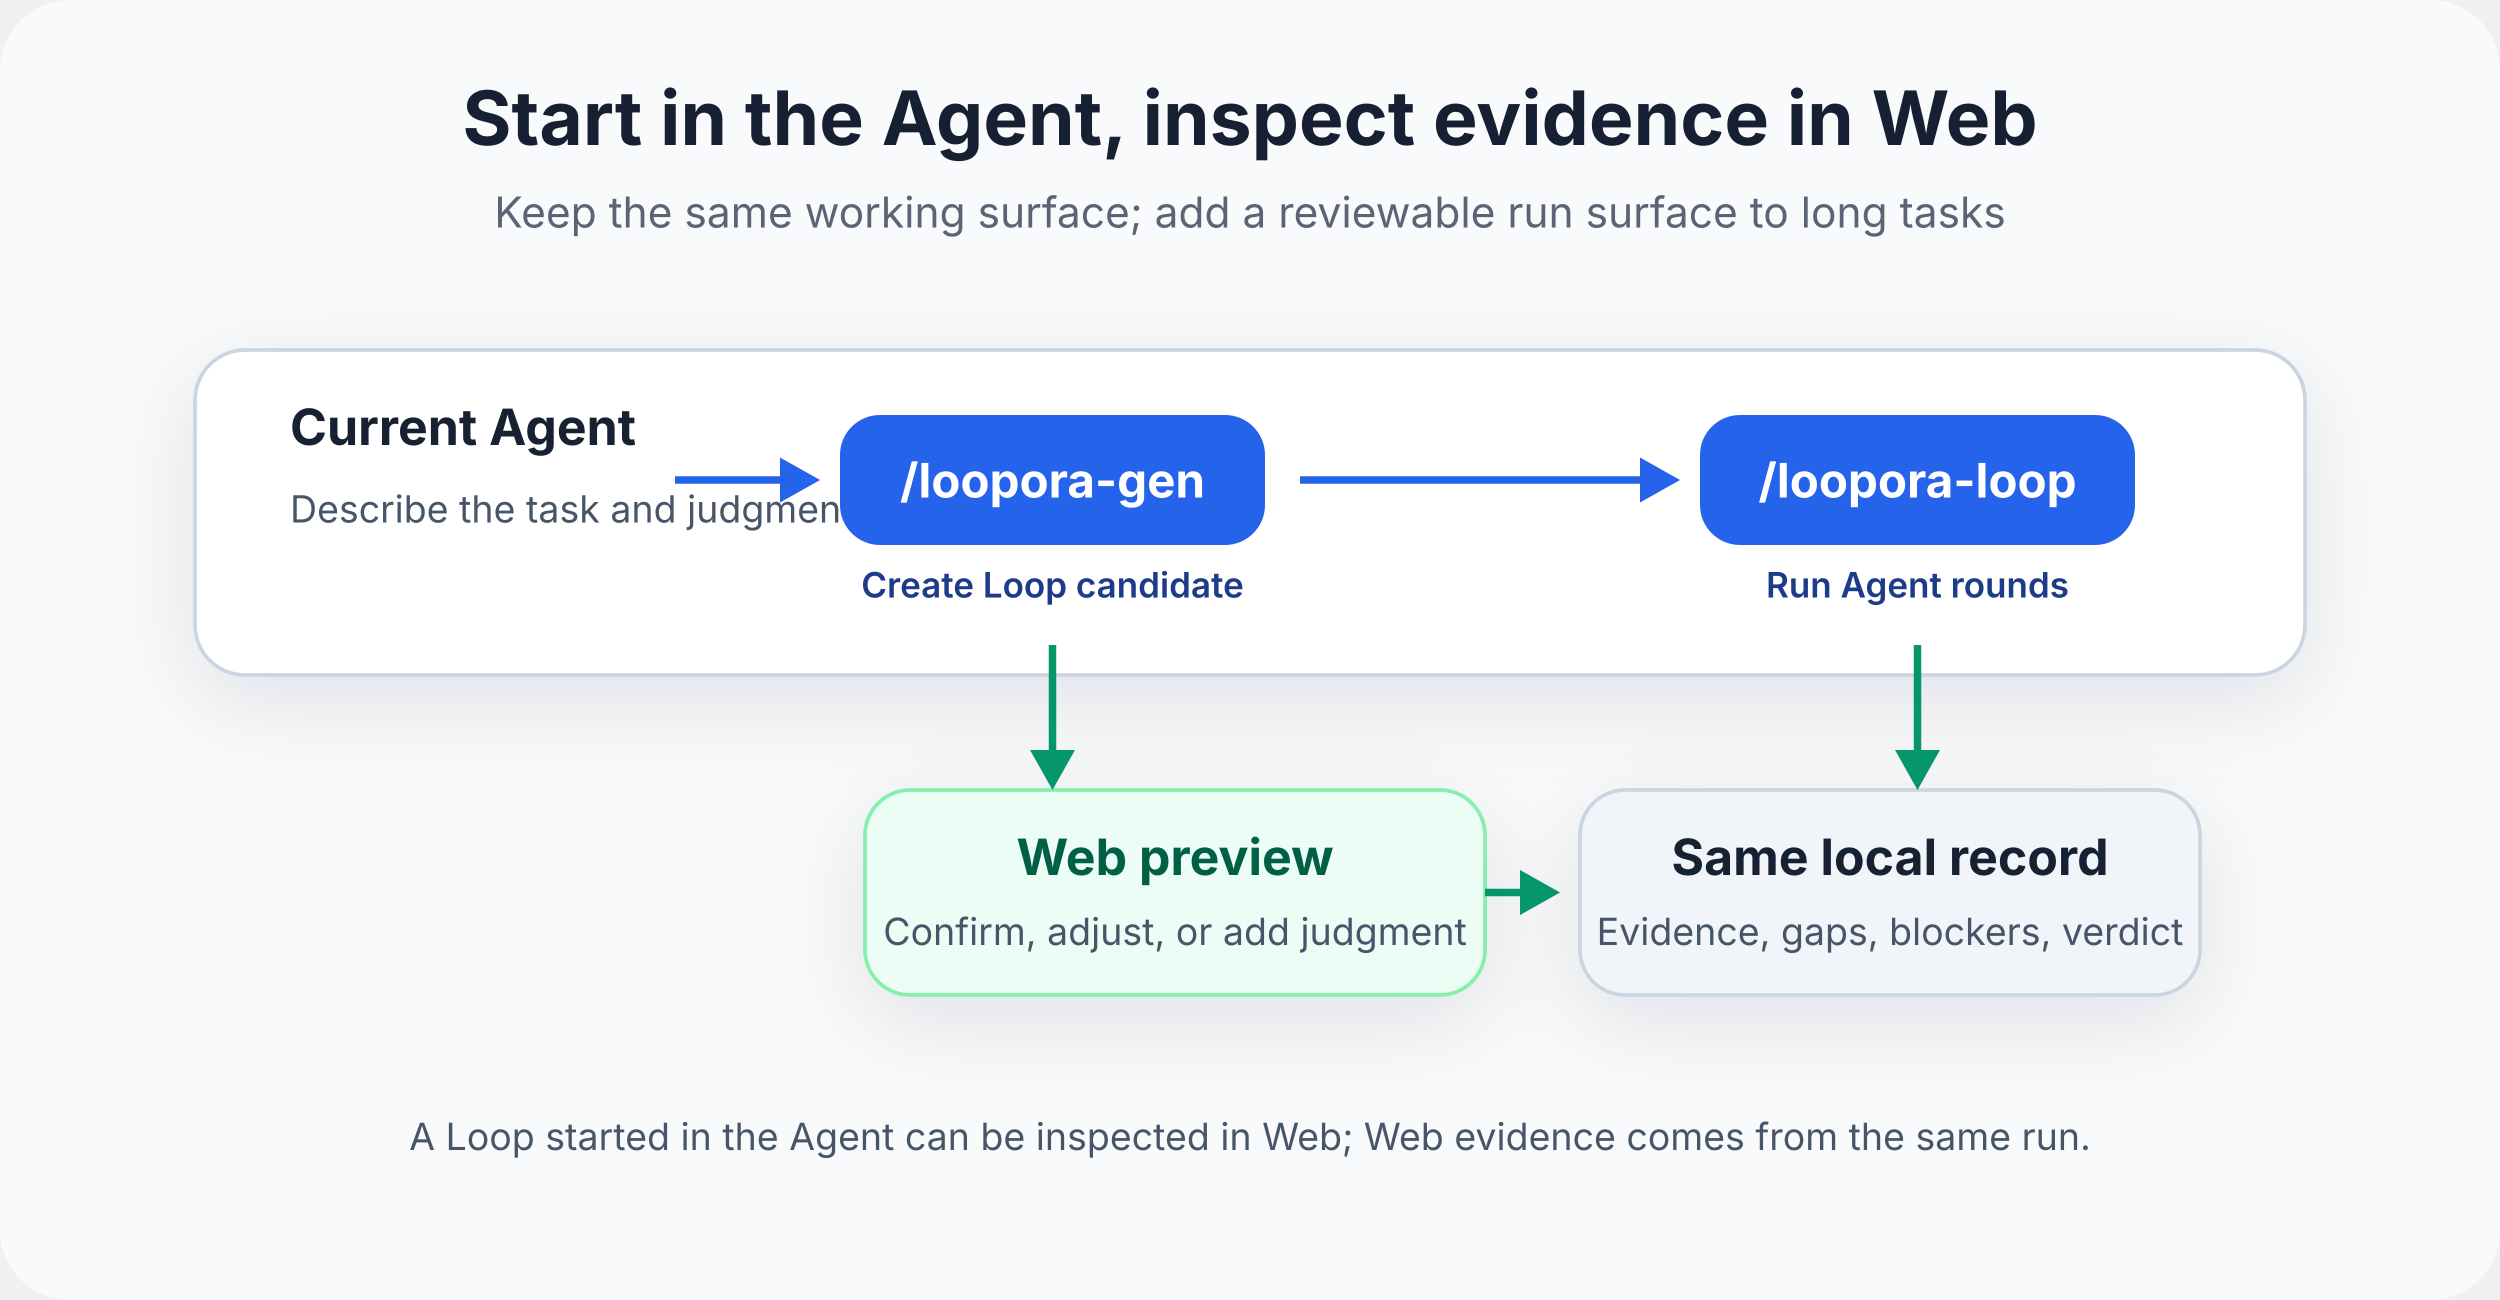
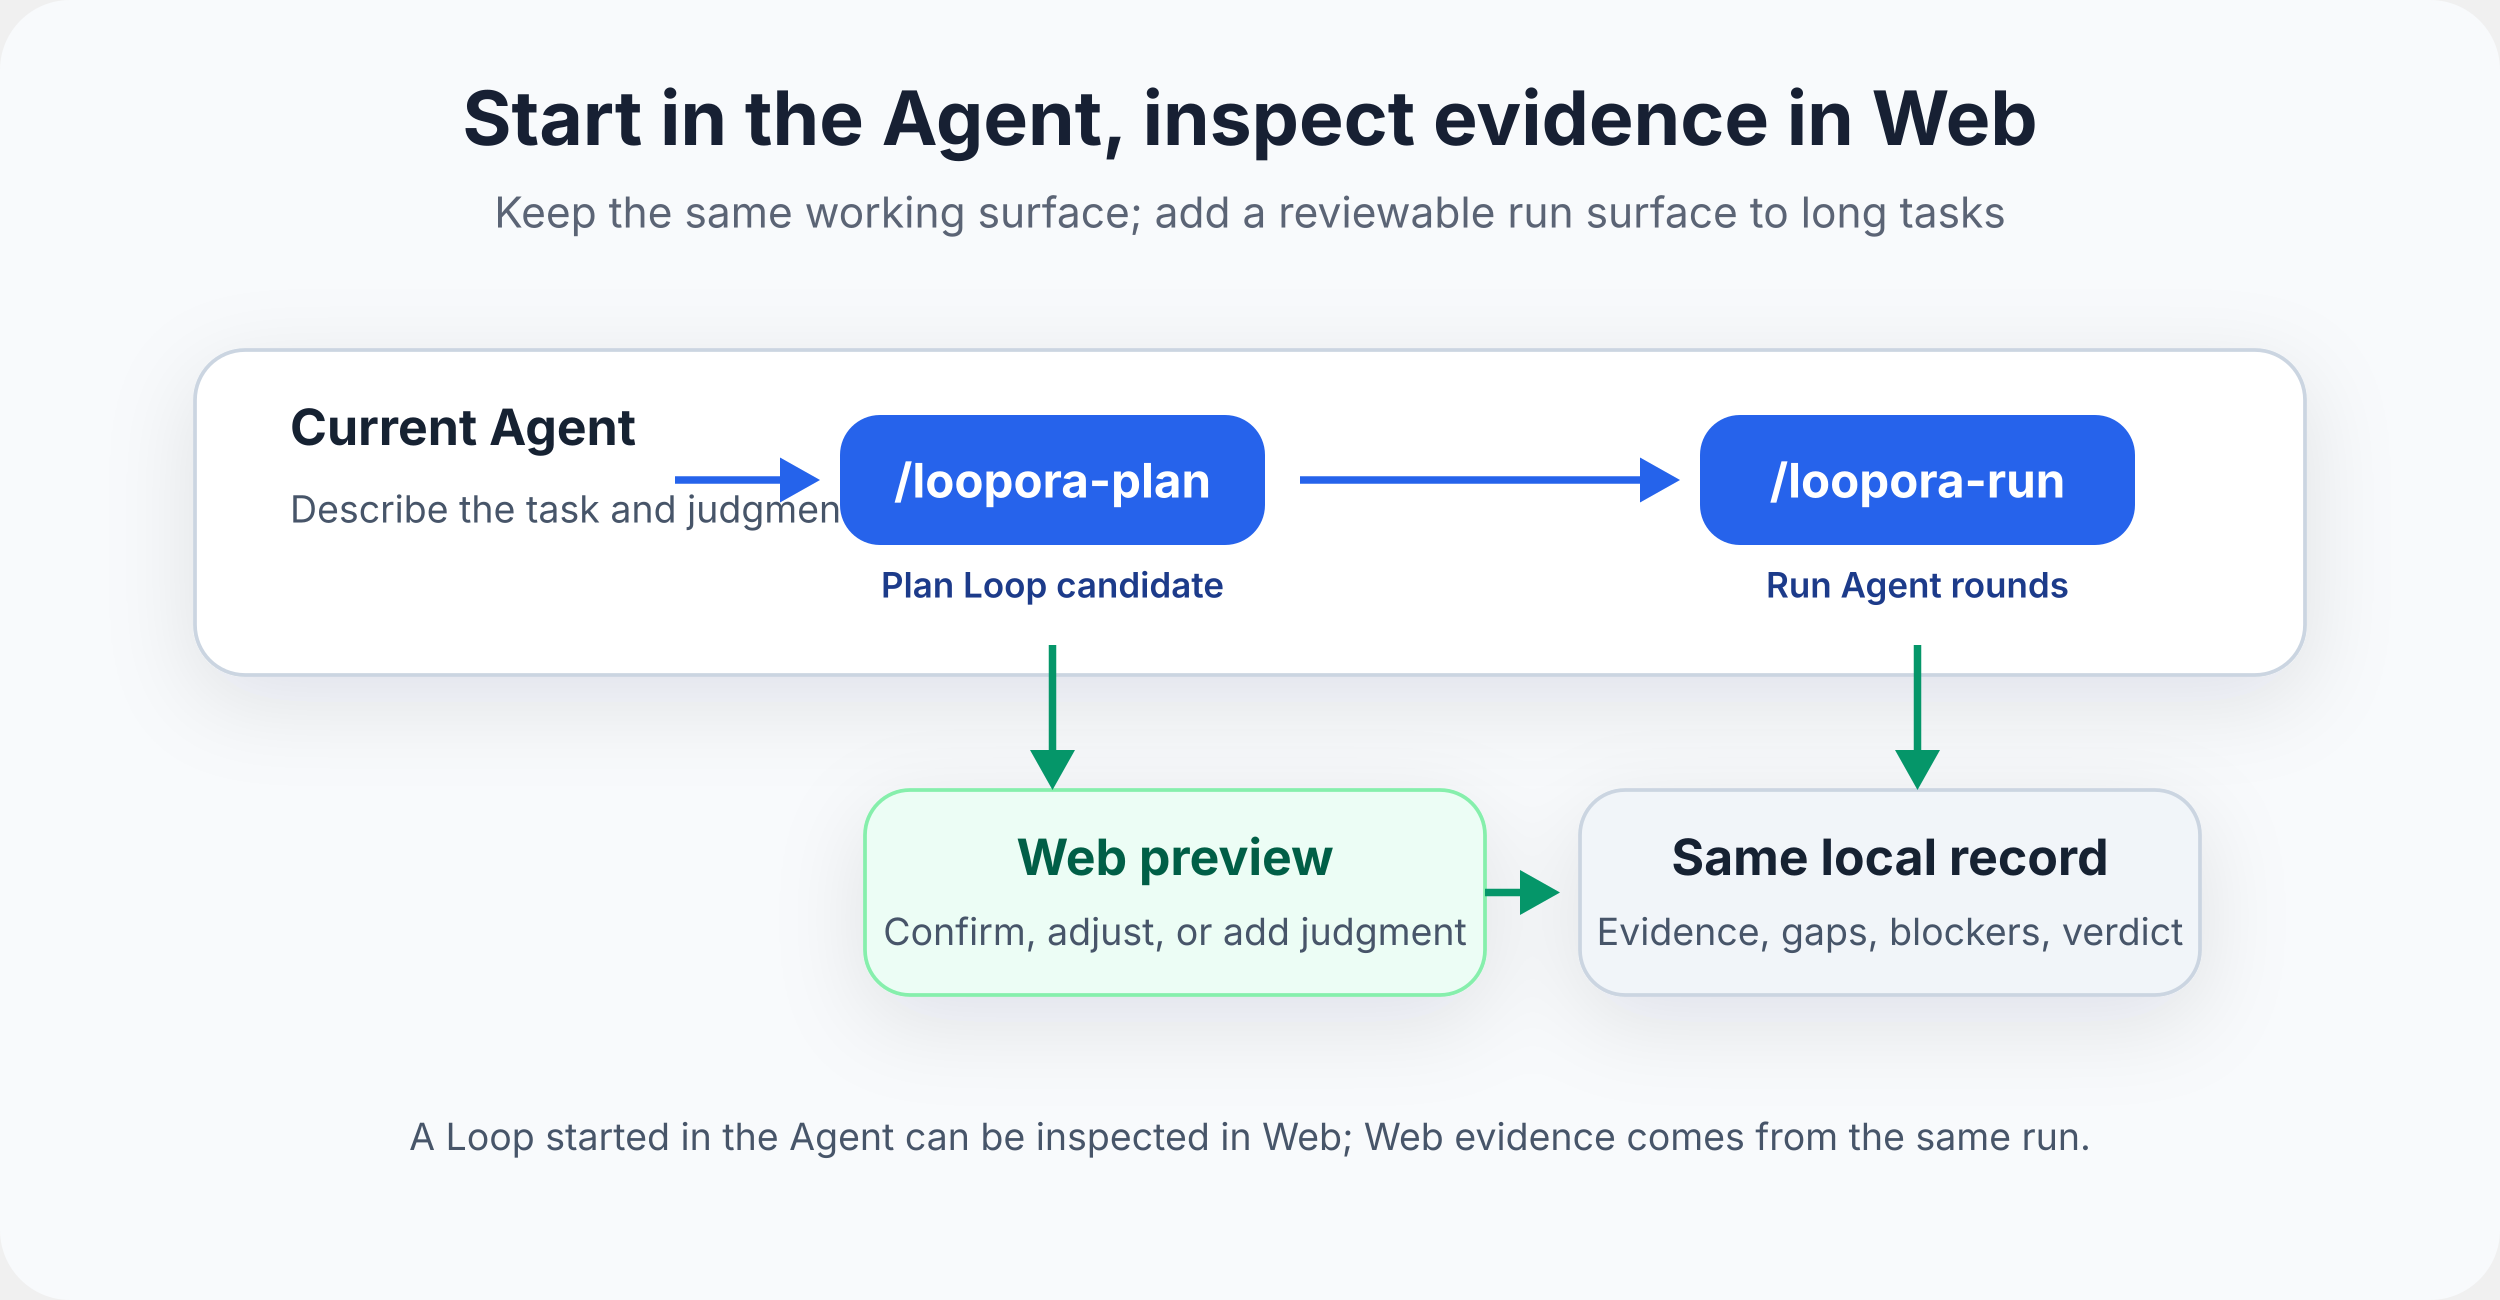
<svg xmlns="http://www.w3.org/2000/svg" width="1000" height="520" viewBox="0 0 1000 520" role="img" aria-labelledby="title desc">
  <defs>
    <marker id="arrow-blue" markerWidth="12" markerHeight="12" refX="9" refY="6" orient="auto">
      <path d="M2 2 L10 6 L2 10 Z" fill="#2563eb" />
    </marker>
    <marker id="arrow-green" markerWidth="12" markerHeight="12" refX="9" refY="6" orient="auto">
      <path d="M2 2 L10 6 L2 10 Z" fill="#059669" />
    </marker>
    <style>
      .canvas { fill: #f8fafc; }
      .title { font-family: Inter, Arial, sans-serif; font-size: 30px; font-weight: 700; fill: #172033; }
      .sub { font-family: Inter, Arial, sans-serif; font-size: 17px; font-weight: 400; fill: #5b6475; }
      .lane { fill: #ffffff; stroke: #cbd5e1; stroke-width: 1.5; }
      .agent { fill: #eff6ff; stroke: #bfdbfe; stroke-width: 1.5; }
      .cmd { fill: #2563eb; }
      .web { fill: #ecfdf5; stroke: #86efac; stroke-width: 1.5; }
      .record { fill: #f1f5f9; stroke: #cbd5e1; stroke-width: 1.5; }
      .h { font-family: Inter, Arial, sans-serif; font-size: 20px; font-weight: 700; fill: #172033; }
      .body { font-family: Inter, Arial, sans-serif; font-size: 15px; font-weight: 400; fill: #475569; }
      .small { font-family: Inter, Arial, sans-serif; font-size: 14px; font-weight: 600; fill: #1e3a8a; }
      .cmdText { font-family: Inter, Arial, sans-serif; font-size: 19px; font-weight: 700; fill: #ffffff; }
      .green { fill: #065f46; }
      .shadow { filter: drop-shadow(0 10px 18px rgb(15 23 42 / 0.10)); }
    </style>
  </defs>
  <rect width="1000" height="520" rx="28" class="canvas" />
  <text x="500" y="58" text-anchor="middle" class="title">Start in the Agent, inspect evidence in Web</text>
  <text x="500" y="91" text-anchor="middle" class="sub">Keep the same working surface; add a reviewable run surface to long tasks</text>
  <g class="shadow">
    <rect x="78" y="140" width="844" height="130" rx="20" class="lane" />
    <text x="116" y="178" class="h">Current Agent</text>
    <text x="116" y="209" class="body">Describe the task and judgment</text>
    <rect x="336" y="166" width="170" height="52" rx="16" class="cmd" />
-     <text x="421" y="199" text-anchor="middle" class="cmdText">/loopora-gen</text>
-     <text x="421" y="239" text-anchor="middle" class="small">Create Loop candidate</text>
+     <text x="421" y="199" text-anchor="middle" class="cmdText">/loopora-plan</text>
+     <text x="421" y="239" text-anchor="middle" class="small">Plan Loop candidate</text>
    <rect x="680" y="166" width="174" height="52" rx="16" class="cmd" />
-     <text x="767" y="199" text-anchor="middle" class="cmdText">/loopora-loop</text>
+     <text x="767" y="199" text-anchor="middle" class="cmdText">/loopora-run</text>
    <text x="767" y="239" text-anchor="middle" class="small">Run Agent rounds</text>
  </g>
  <path d="M270 192 H314" fill="none" stroke="#2563eb" stroke-width="3" />
  <polygon points="328,192 312,183 312,201" fill="#2563eb" />
  <path d="M520 192 H658" fill="none" stroke="#2563eb" stroke-width="3" />
  <polygon points="672,192 656,183 656,201" fill="#2563eb" />
  <g class="shadow">
    <rect x="346" y="316" width="248" height="82" rx="18" class="web" />
    <text x="470" y="350" text-anchor="middle" class="h green">Web preview</text>
    <text x="470" y="378" text-anchor="middle" class="body">Confirm, adjust, or add judgment</text>
    <rect x="632" y="316" width="248" height="82" rx="18" class="record" />
    <text x="756" y="350" text-anchor="middle" class="h">Same local record</text>
    <text x="756" y="378" text-anchor="middle" class="body">Evidence, gaps, blockers, verdict</text>
  </g>
  <path d="M421 258 V302" fill="none" stroke="#059669" stroke-width="3" />
  <polygon points="421,316 412,300 430,300" fill="#059669" />
  <path d="M594 357 H610" fill="none" stroke="#059669" stroke-width="3" />
  <polygon points="624,357 608,348 608,366" fill="#059669" />
  <path d="M767 258 V302" fill="none" stroke="#059669" stroke-width="3" />
  <polygon points="767,316 758,300 776,300" fill="#059669" />
  <text x="500" y="460" text-anchor="middle" class="body">A Loop started in the Agent can be inspected in Web; Web evidence comes from the same run.</text>
</svg>
